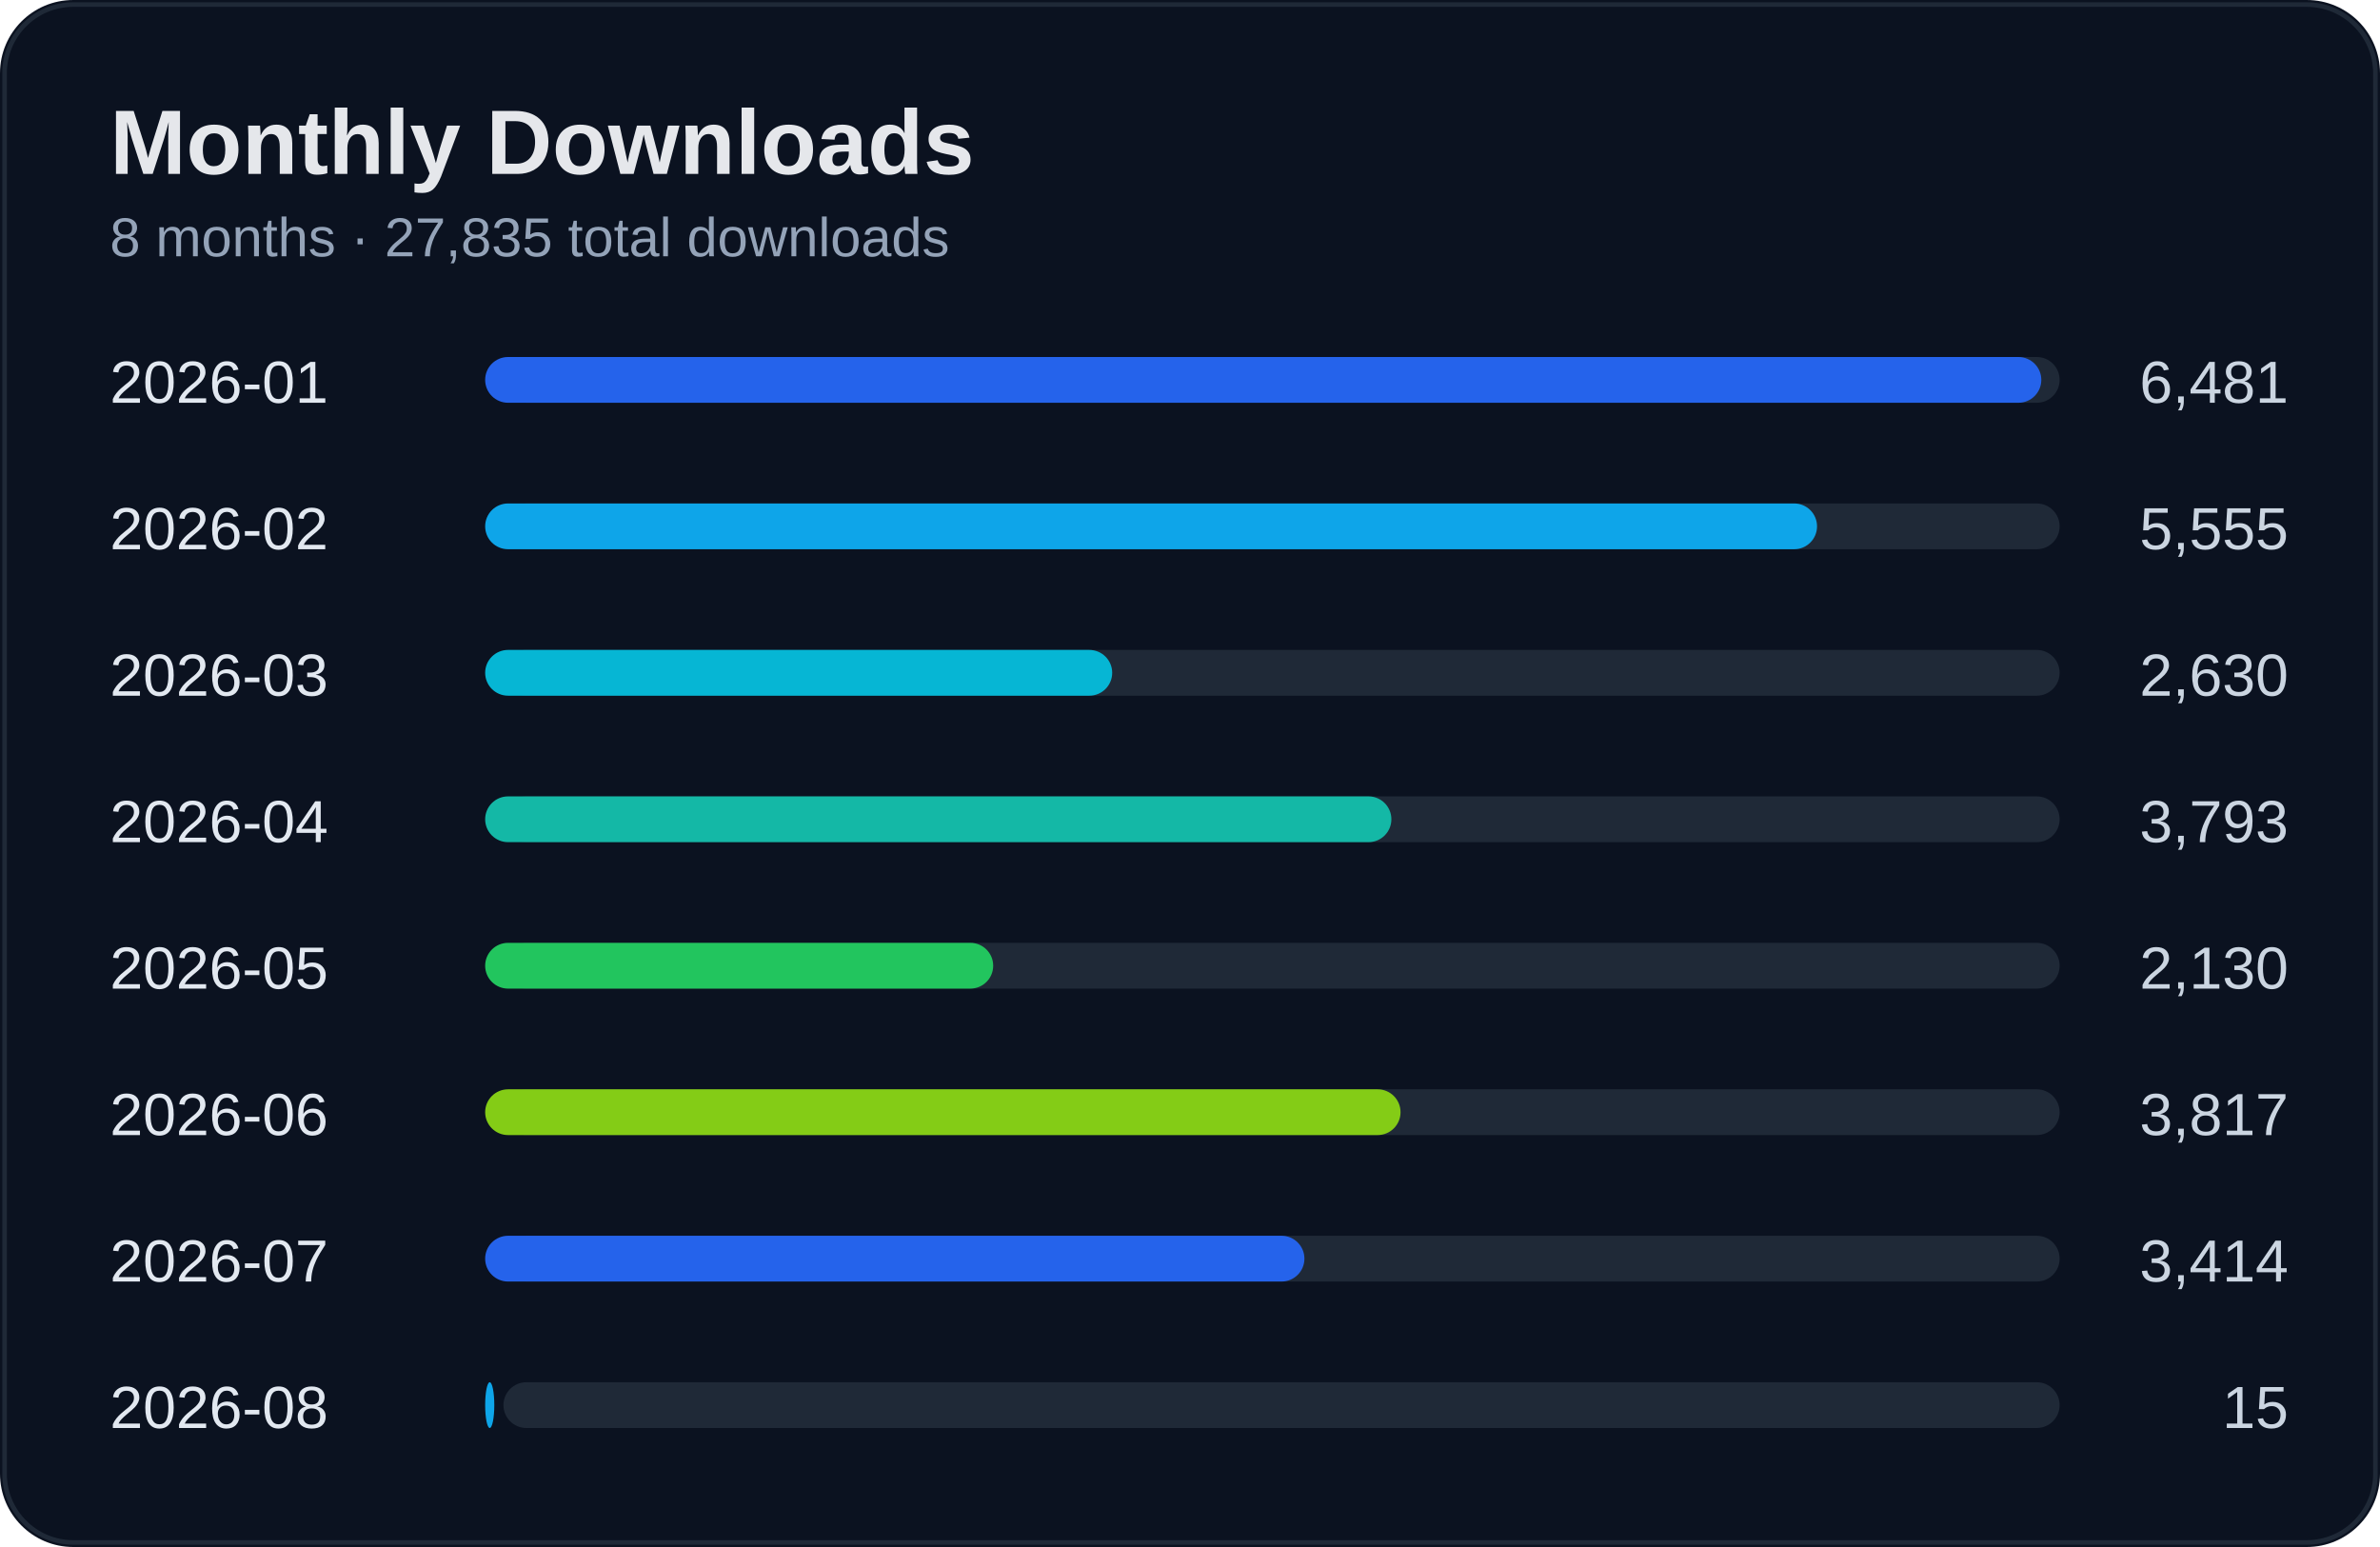
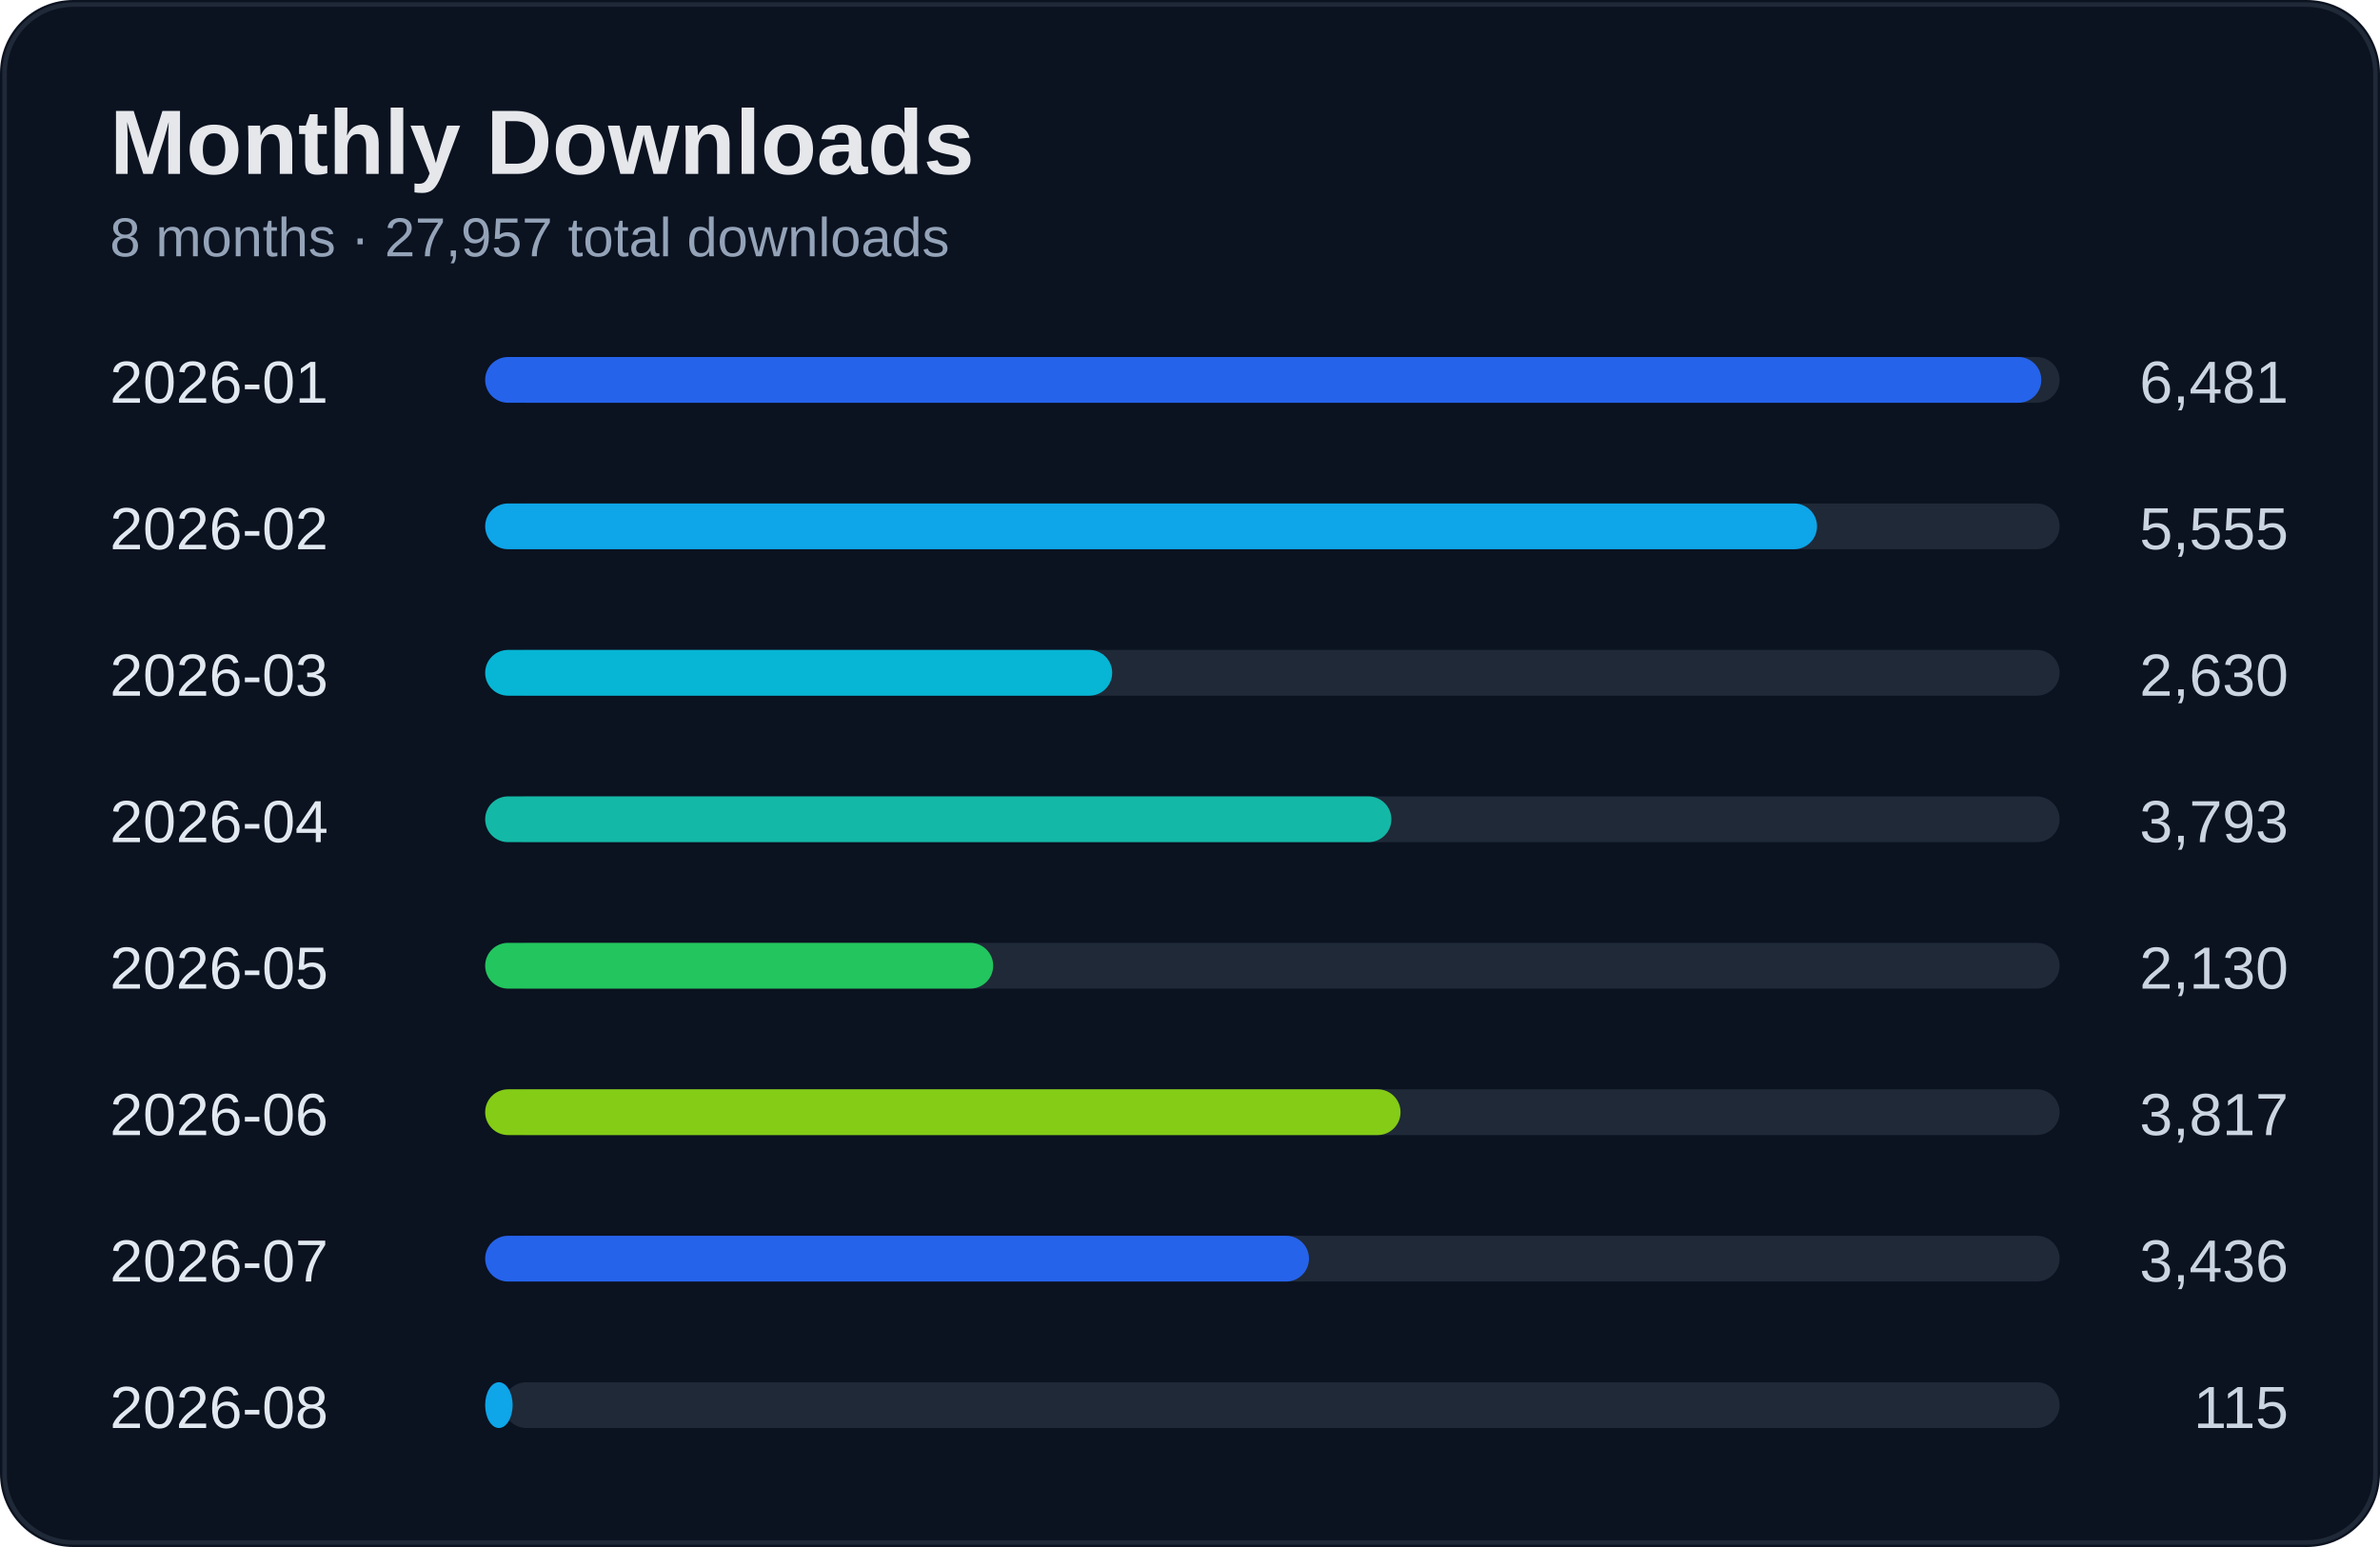
<svg xmlns="http://www.w3.org/2000/svg" width="520" height="338" viewBox="0 0 520 338">
  <rect width="100%" height="100%" rx="16" fill="#0b1220" />
  <rect x="1" y="1" width="518" height="336" rx="15" fill="none" stroke="#1f2937" />
  <text x="24" y="38" fill="#e5e7eb" font-size="20" font-weight="700" font-family="Segoe UI, Arial">Monthly Downloads</text>
-   <text x="24" y="56" fill="#94a3b8" font-size="12" font-family="Segoe UI, Arial">8 months · 27,835 total downloads</text>
+   <text x="24" y="56" fill="#94a3b8" font-size="12" font-family="Segoe UI, Arial">8 months · 27,957 total downloads</text>
  <text x="24" y="88" fill="#e2e8f0" font-size="13" font-family="Segoe UI, Arial">2026-01</text>
  <text x="500" y="88" fill="#cbd5e1" font-size="13" text-anchor="end" font-family="Segoe UI, Arial">6,481</text>
  <rect x="110" y="78" width="340" height="10" rx="5" fill="#1f2937" />
  <rect x="106" y="78" width="340" height="10" rx="5" fill="#2563eb" />
  <text x="24" y="120" fill="#e2e8f0" font-size="13" font-family="Segoe UI, Arial">2026-02</text>
  <text x="500" y="120" fill="#cbd5e1" font-size="13" text-anchor="end" font-family="Segoe UI, Arial">5,555</text>
  <rect x="110" y="110" width="340" height="10" rx="5" fill="#1f2937" />
  <rect x="106" y="110" width="291" height="10" rx="5" fill="#0ea5e9" />
  <text x="24" y="152" fill="#e2e8f0" font-size="13" font-family="Segoe UI, Arial">2026-03</text>
  <text x="500" y="152" fill="#cbd5e1" font-size="13" text-anchor="end" font-family="Segoe UI, Arial">2,630</text>
  <rect x="110" y="142" width="340" height="10" rx="5" fill="#1f2937" />
  <rect x="106" y="142" width="137" height="10" rx="5" fill="#06b6d4" />
  <text x="24" y="184" fill="#e2e8f0" font-size="13" font-family="Segoe UI, Arial">2026-04</text>
  <text x="500" y="184" fill="#cbd5e1" font-size="13" text-anchor="end" font-family="Segoe UI, Arial">3,793</text>
  <rect x="110" y="174" width="340" height="10" rx="5" fill="#1f2937" />
  <rect x="106" y="174" width="198" height="10" rx="5" fill="#14b8a6" />
  <text x="24" y="216" fill="#e2e8f0" font-size="13" font-family="Segoe UI, Arial">2026-05</text>
  <text x="500" y="216" fill="#cbd5e1" font-size="13" text-anchor="end" font-family="Segoe UI, Arial">2,130</text>
  <rect x="110" y="206" width="340" height="10" rx="5" fill="#1f2937" />
  <rect x="106" y="206" width="111" height="10" rx="5" fill="#22c55e" />
  <text x="24" y="248" fill="#e2e8f0" font-size="13" font-family="Segoe UI, Arial">2026-06</text>
  <text x="500" y="248" fill="#cbd5e1" font-size="13" text-anchor="end" font-family="Segoe UI, Arial">3,817</text>
  <rect x="110" y="238" width="340" height="10" rx="5" fill="#1f2937" />
  <rect x="106" y="238" width="200" height="10" rx="5" fill="#84cc16" />
  <text x="24" y="280" fill="#e2e8f0" font-size="13" font-family="Segoe UI, Arial">2026-07</text>
-   <text x="500" y="280" fill="#cbd5e1" font-size="13" text-anchor="end" font-family="Segoe UI, Arial">3,414</text>
+   <text x="500" y="280" fill="#cbd5e1" font-size="13" text-anchor="end" font-family="Segoe UI, Arial">3,436</text>
  <rect x="110" y="270" width="340" height="10" rx="5" fill="#1f2937" />
-   <rect x="106" y="270" width="179" height="10" rx="5" fill="#2563eb" />
+   <rect x="106" y="270" width="180" height="10" rx="5" fill="#2563eb" />
  <text x="24" y="312" fill="#e2e8f0" font-size="13" font-family="Segoe UI, Arial">2026-08</text>
-   <text x="500" y="312" fill="#cbd5e1" font-size="13" text-anchor="end" font-family="Segoe UI, Arial">15</text>
+   <text x="500" y="312" fill="#cbd5e1" font-size="13" text-anchor="end" font-family="Segoe UI, Arial">115</text>
  <rect x="110" y="302" width="340" height="10" rx="5" fill="#1f2937" />
-   <rect x="106" y="302" width="2" height="10" rx="5" fill="#0ea5e9" />
+   <rect x="106" y="302" width="6" height="10" rx="5" fill="#0ea5e9" />
</svg>
